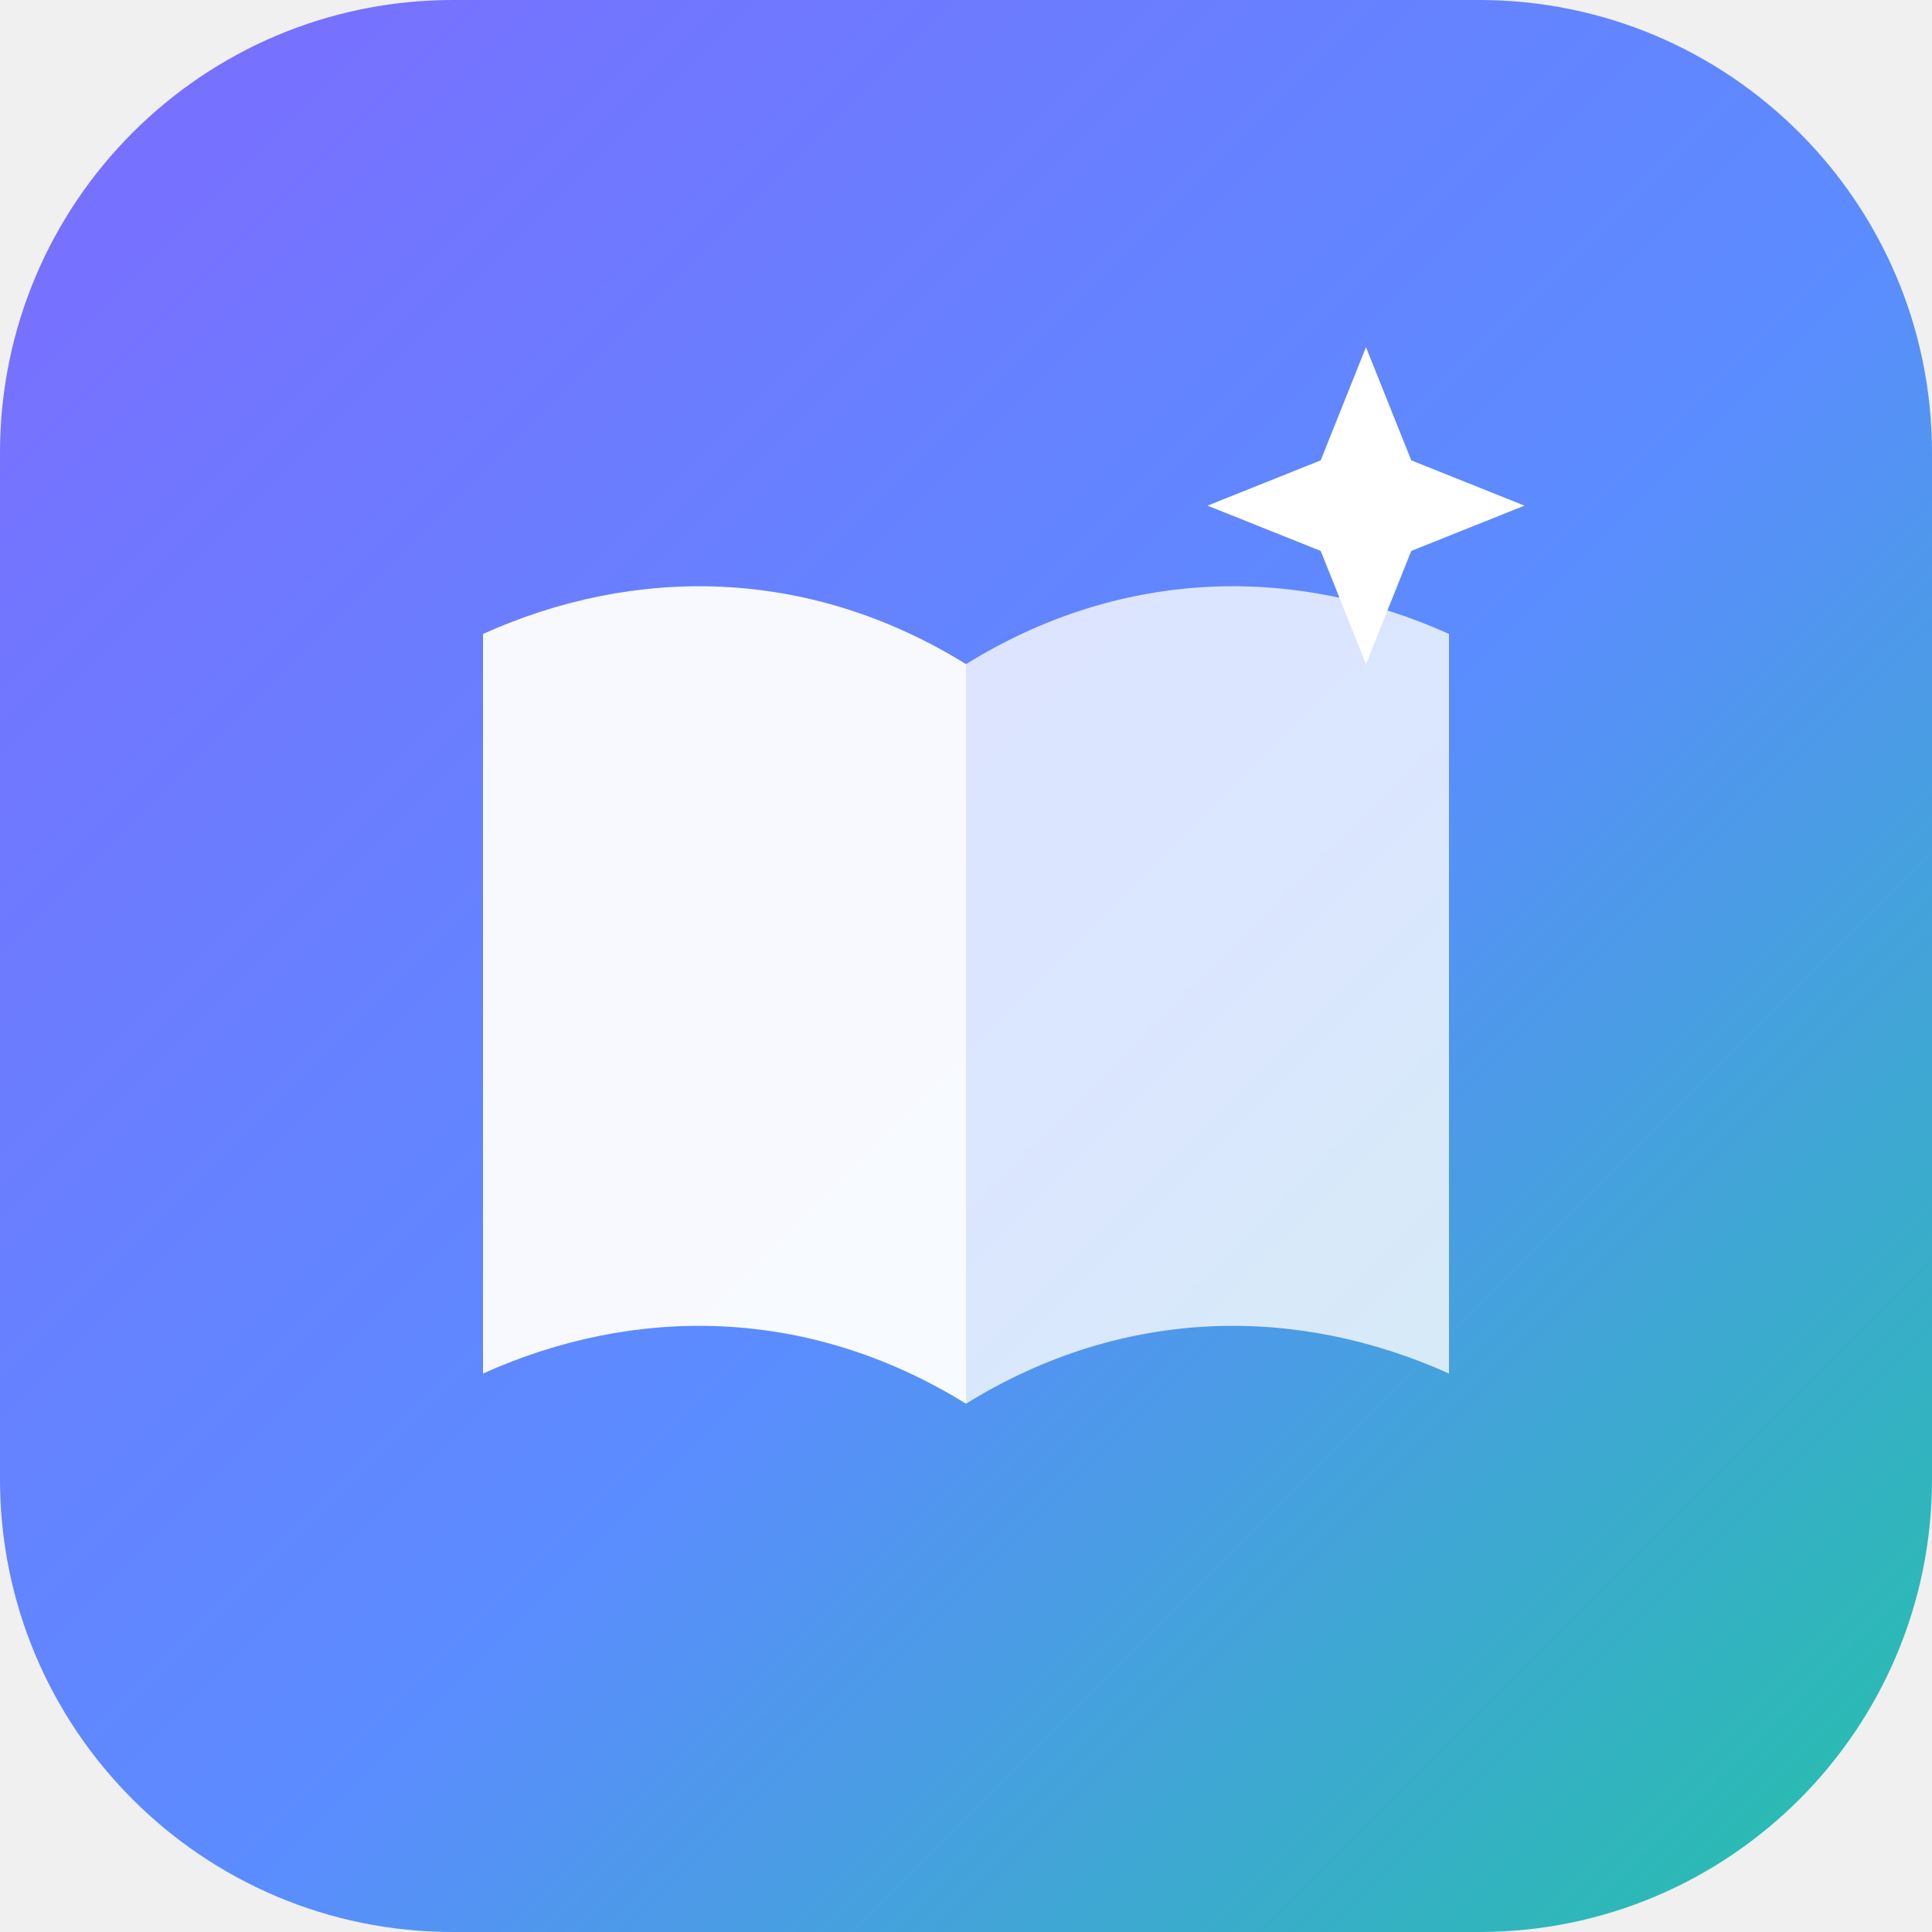
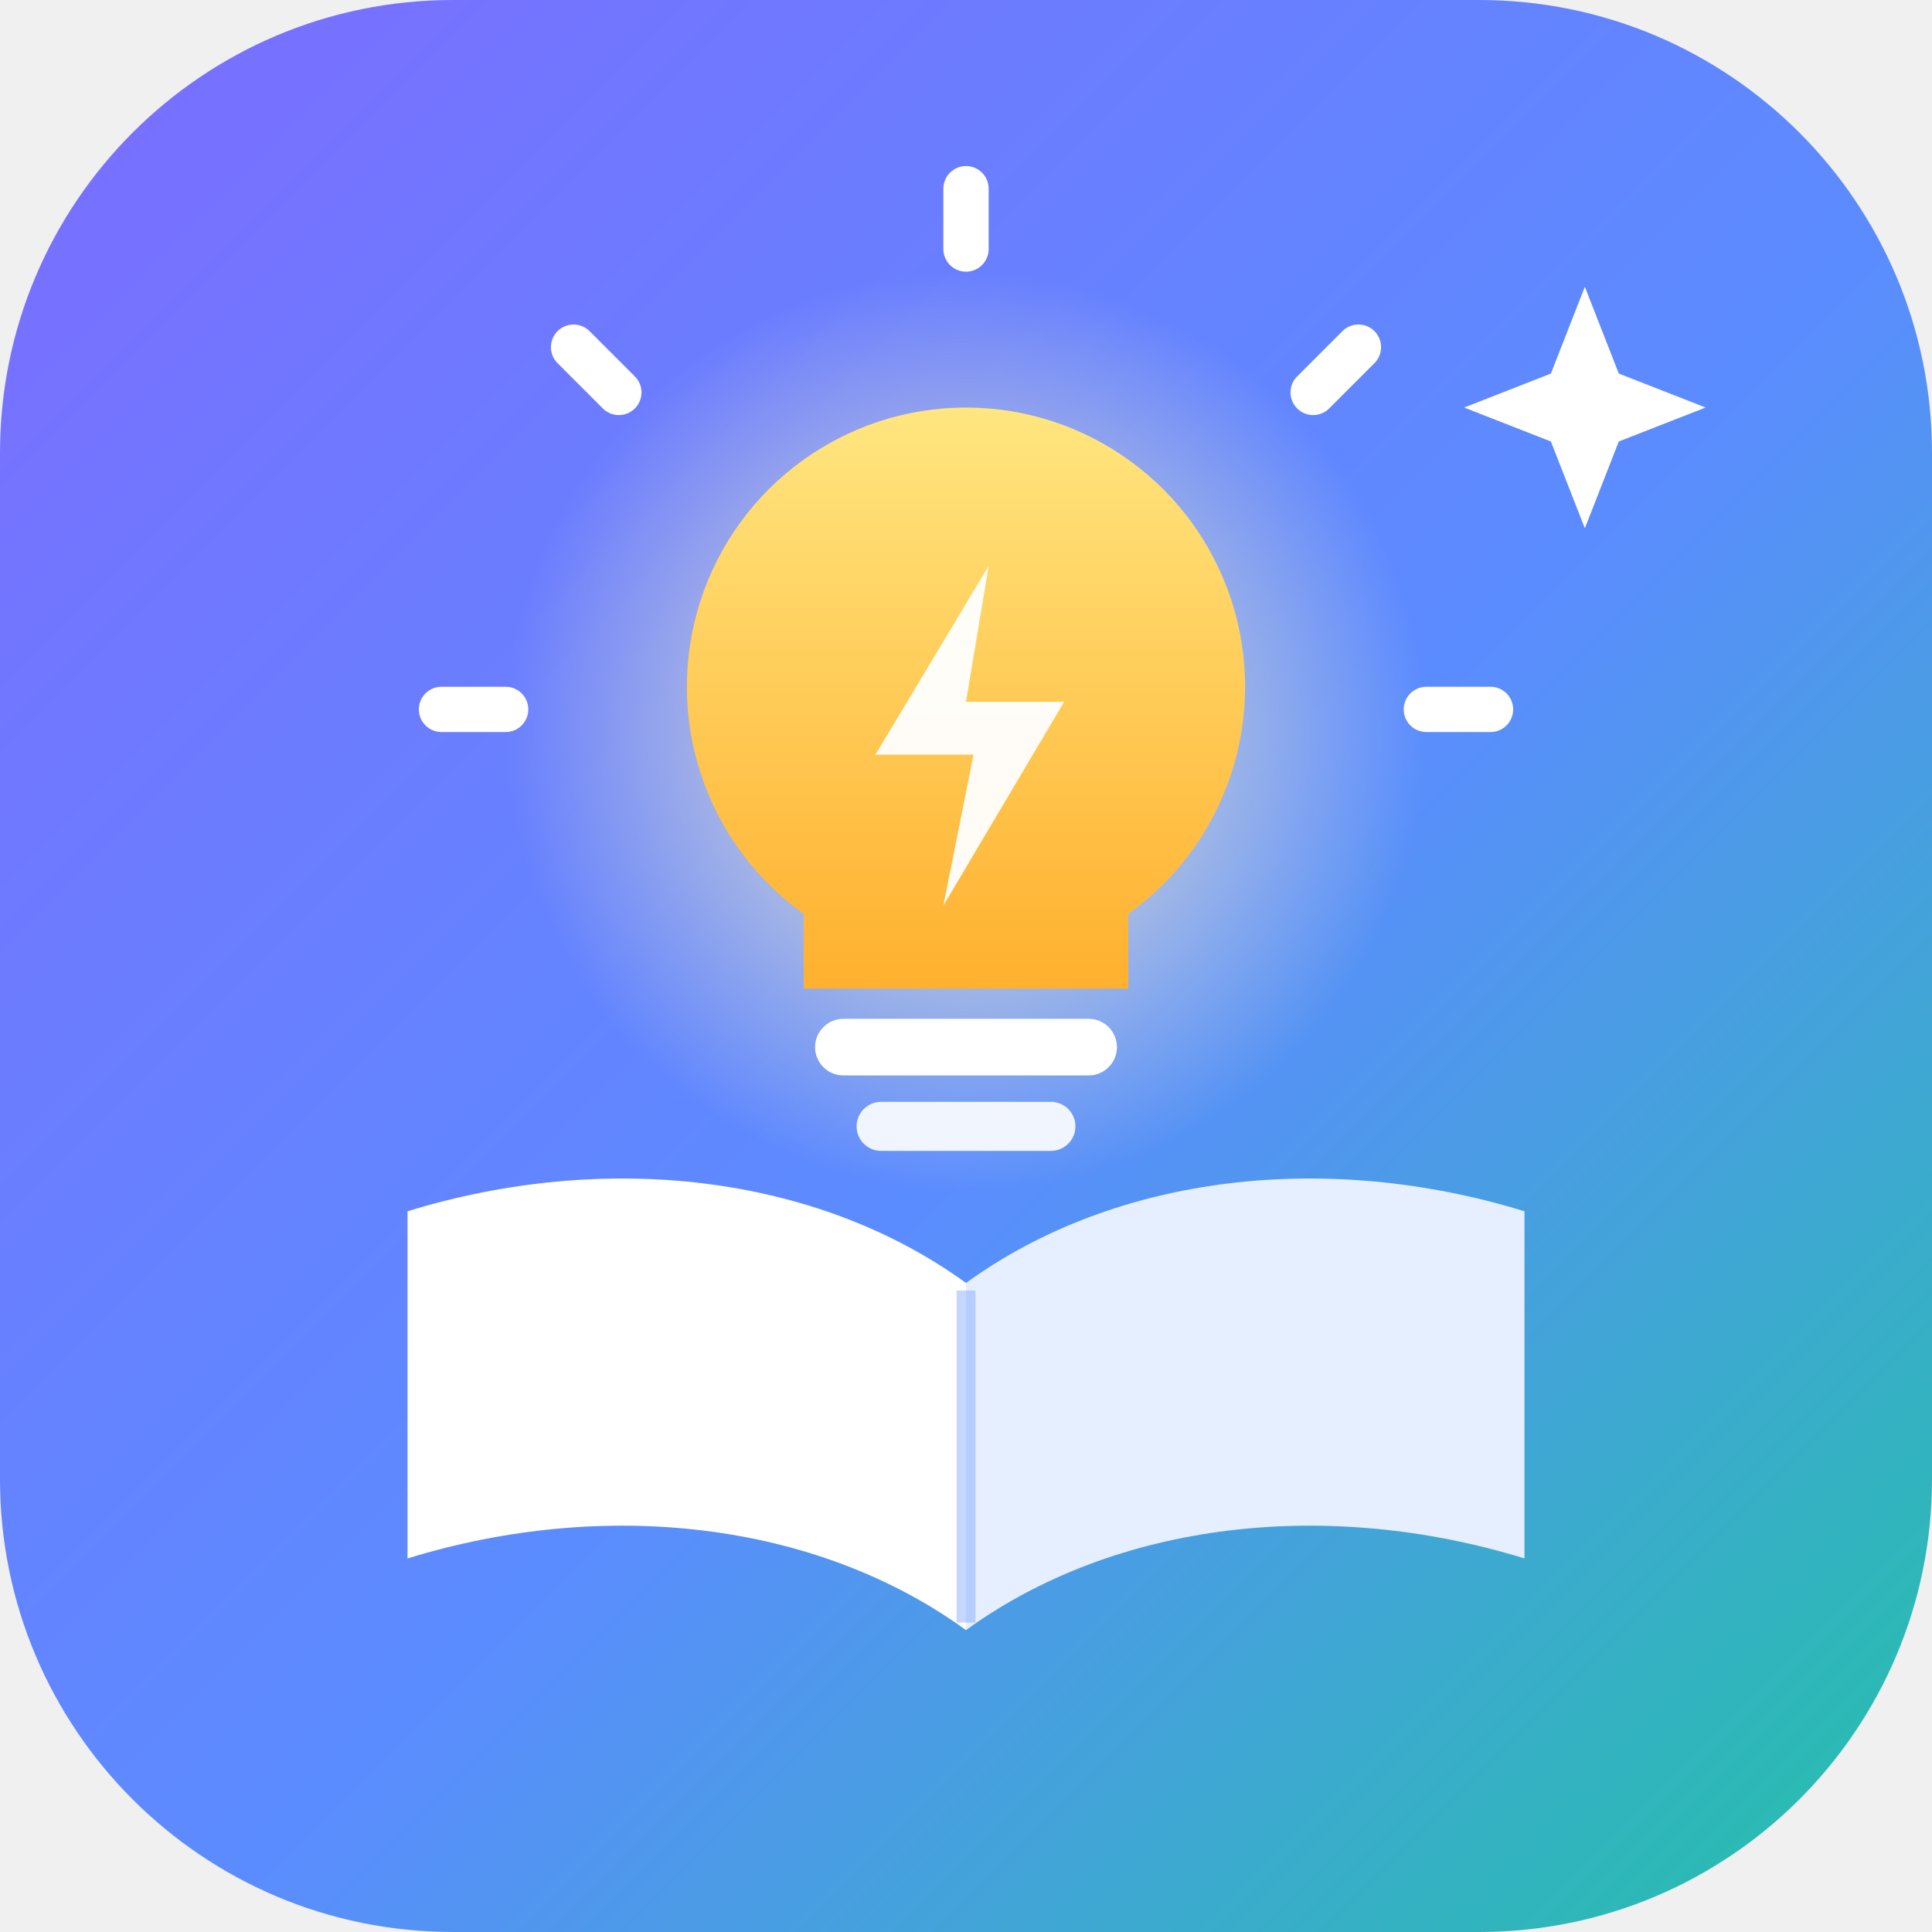
<svg xmlns="http://www.w3.org/2000/svg" viewBox="0 0 512 512">
  <defs>
-     <linearGradient id="g" x1="0" y1="0" x2="1" y2="1">
+     <linearGradient id="bg" x1="0" y1="0" x2="1" y2="1">
      <stop offset="0" stop-color="#7c6cff" />
      <stop offset="0.55" stop-color="#5b8cff" />
      <stop offset="1" stop-color="#22c3a6" />
    </linearGradient>
+     <radialGradient id="glow" cx="0.5" cy="0.5" r="0.5">
+       <stop offset="0" stop-color="#fff6c2" stop-opacity="0.9" />
+       <stop offset="1" stop-color="#fff6c2" stop-opacity="0" />
+     </radialGradient>
+     <linearGradient id="bulb" x1="0" y1="0" x2="0" y2="1">
+       <stop offset="0" stop-color="#ffe680" />
+       <stop offset="1" stop-color="#ffb02e" />
+     </linearGradient>
  </defs>
-   <rect width="512" height="512" rx="120" fill="url(#g)" />
-   <path d="M128 168c40-18 86-18 128 8v196c-42-26-88-26-128-8z" fill="#fff" opacity=".95" />
-   <path d="M384 168c-40-18-86-18-128 8v196c42-26 88-26 128-8z" fill="#fff" opacity=".78" />
-   <path d="M362 92l12 30 30 12-30 12-12 30-12-30-30-12 30-12z" fill="#fff" />
+   <rect width="512" height="512" rx="120" fill="url(#bg)" />
+   <circle cx="256" cy="194" r="122" fill="url(#glow)" />
+   <path d="M256 108a74 74 0 0 1 43 134.2V262h-86v-19.8A74 74 0 0 1 256 108z" fill="url(#bulb)" />
+   <path d="M262 150l-30 50h26l-8 40 32-54h-26z" fill="#fff" opacity=".95" />
+   <rect x="216" y="270" width="80" height="15" rx="7.5" fill="#fff" />
+   <rect x="227" y="292" width="58" height="13" rx="6.5" fill="#fff" opacity=".9" />
+   <g stroke="#fff" stroke-width="12" stroke-linecap="round">
+     <path d="M256 66V50" />
+     <path d="M164 104l-12-12" />
+     <path d="M348 104l12-12" />
+     <path d="M134 188h-17" />
+     <path d="M378 188h17" />
+   </g>
+   <path d="M420 76l9 23 23 9-23 9-9 23-9-23-23-9 23-9z" fill="#fff" />
+   <path d="M256 340c-40-29-96-35-148-19v92c52-16 108-10 148 19z" fill="#fff" />
+   <path d="M256 340c40-29 96-35 148-19v92c-52-16-108-10-148 19z" fill="#e6efff" />
+   <path d="M256 342v88" stroke="#5b8cff" stroke-width="5" opacity=".35" />
</svg>
